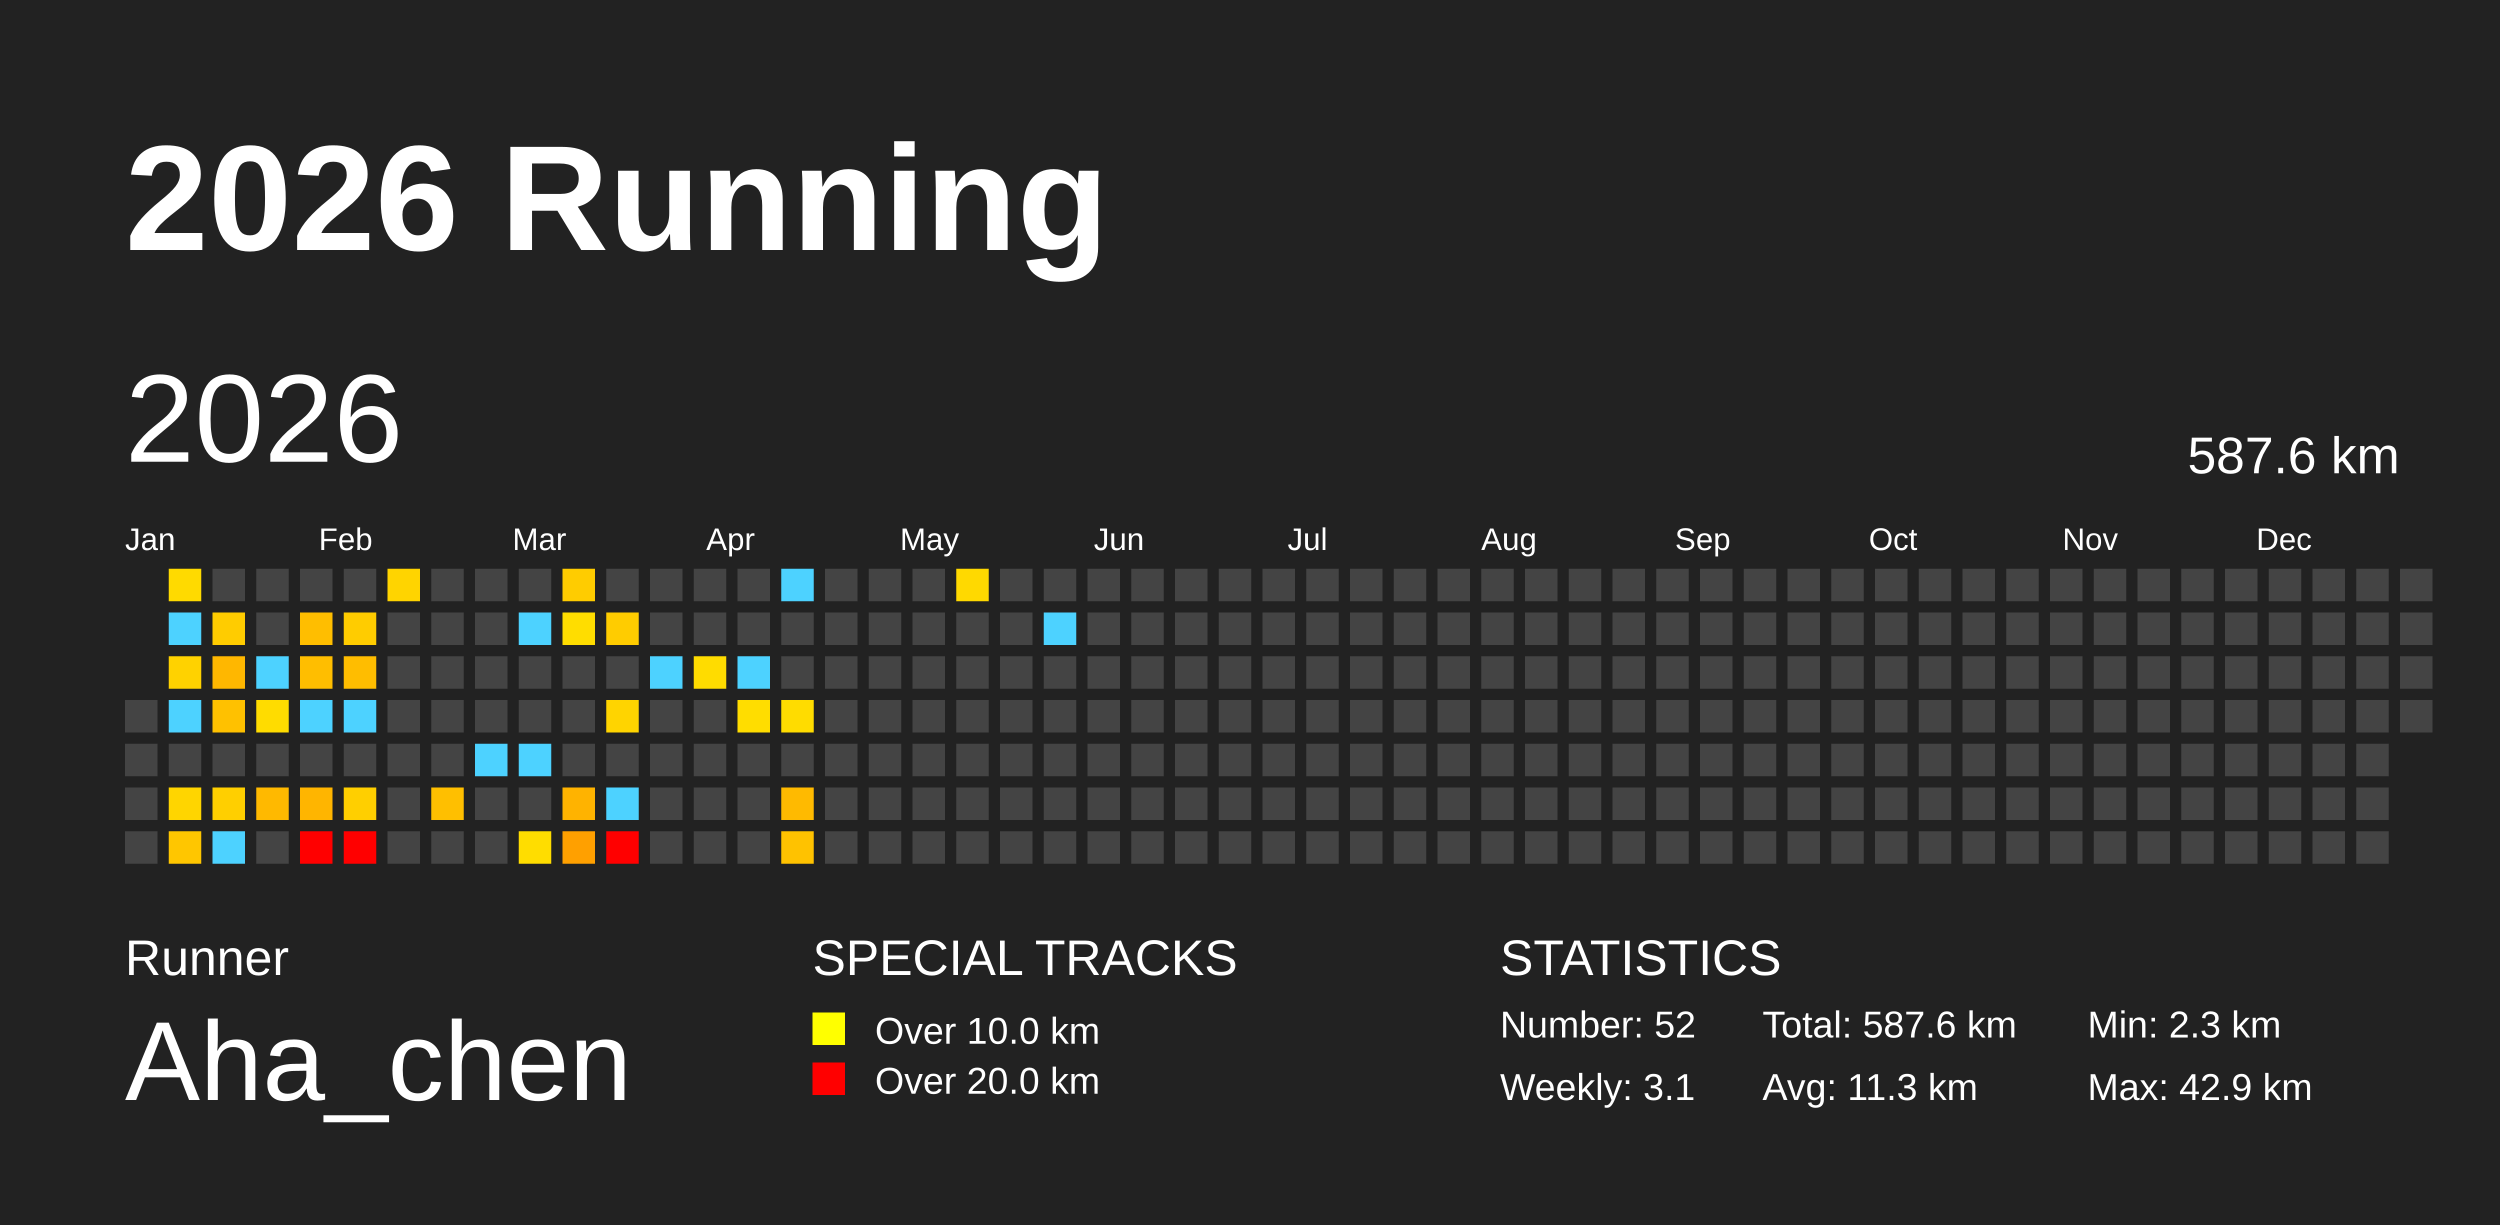
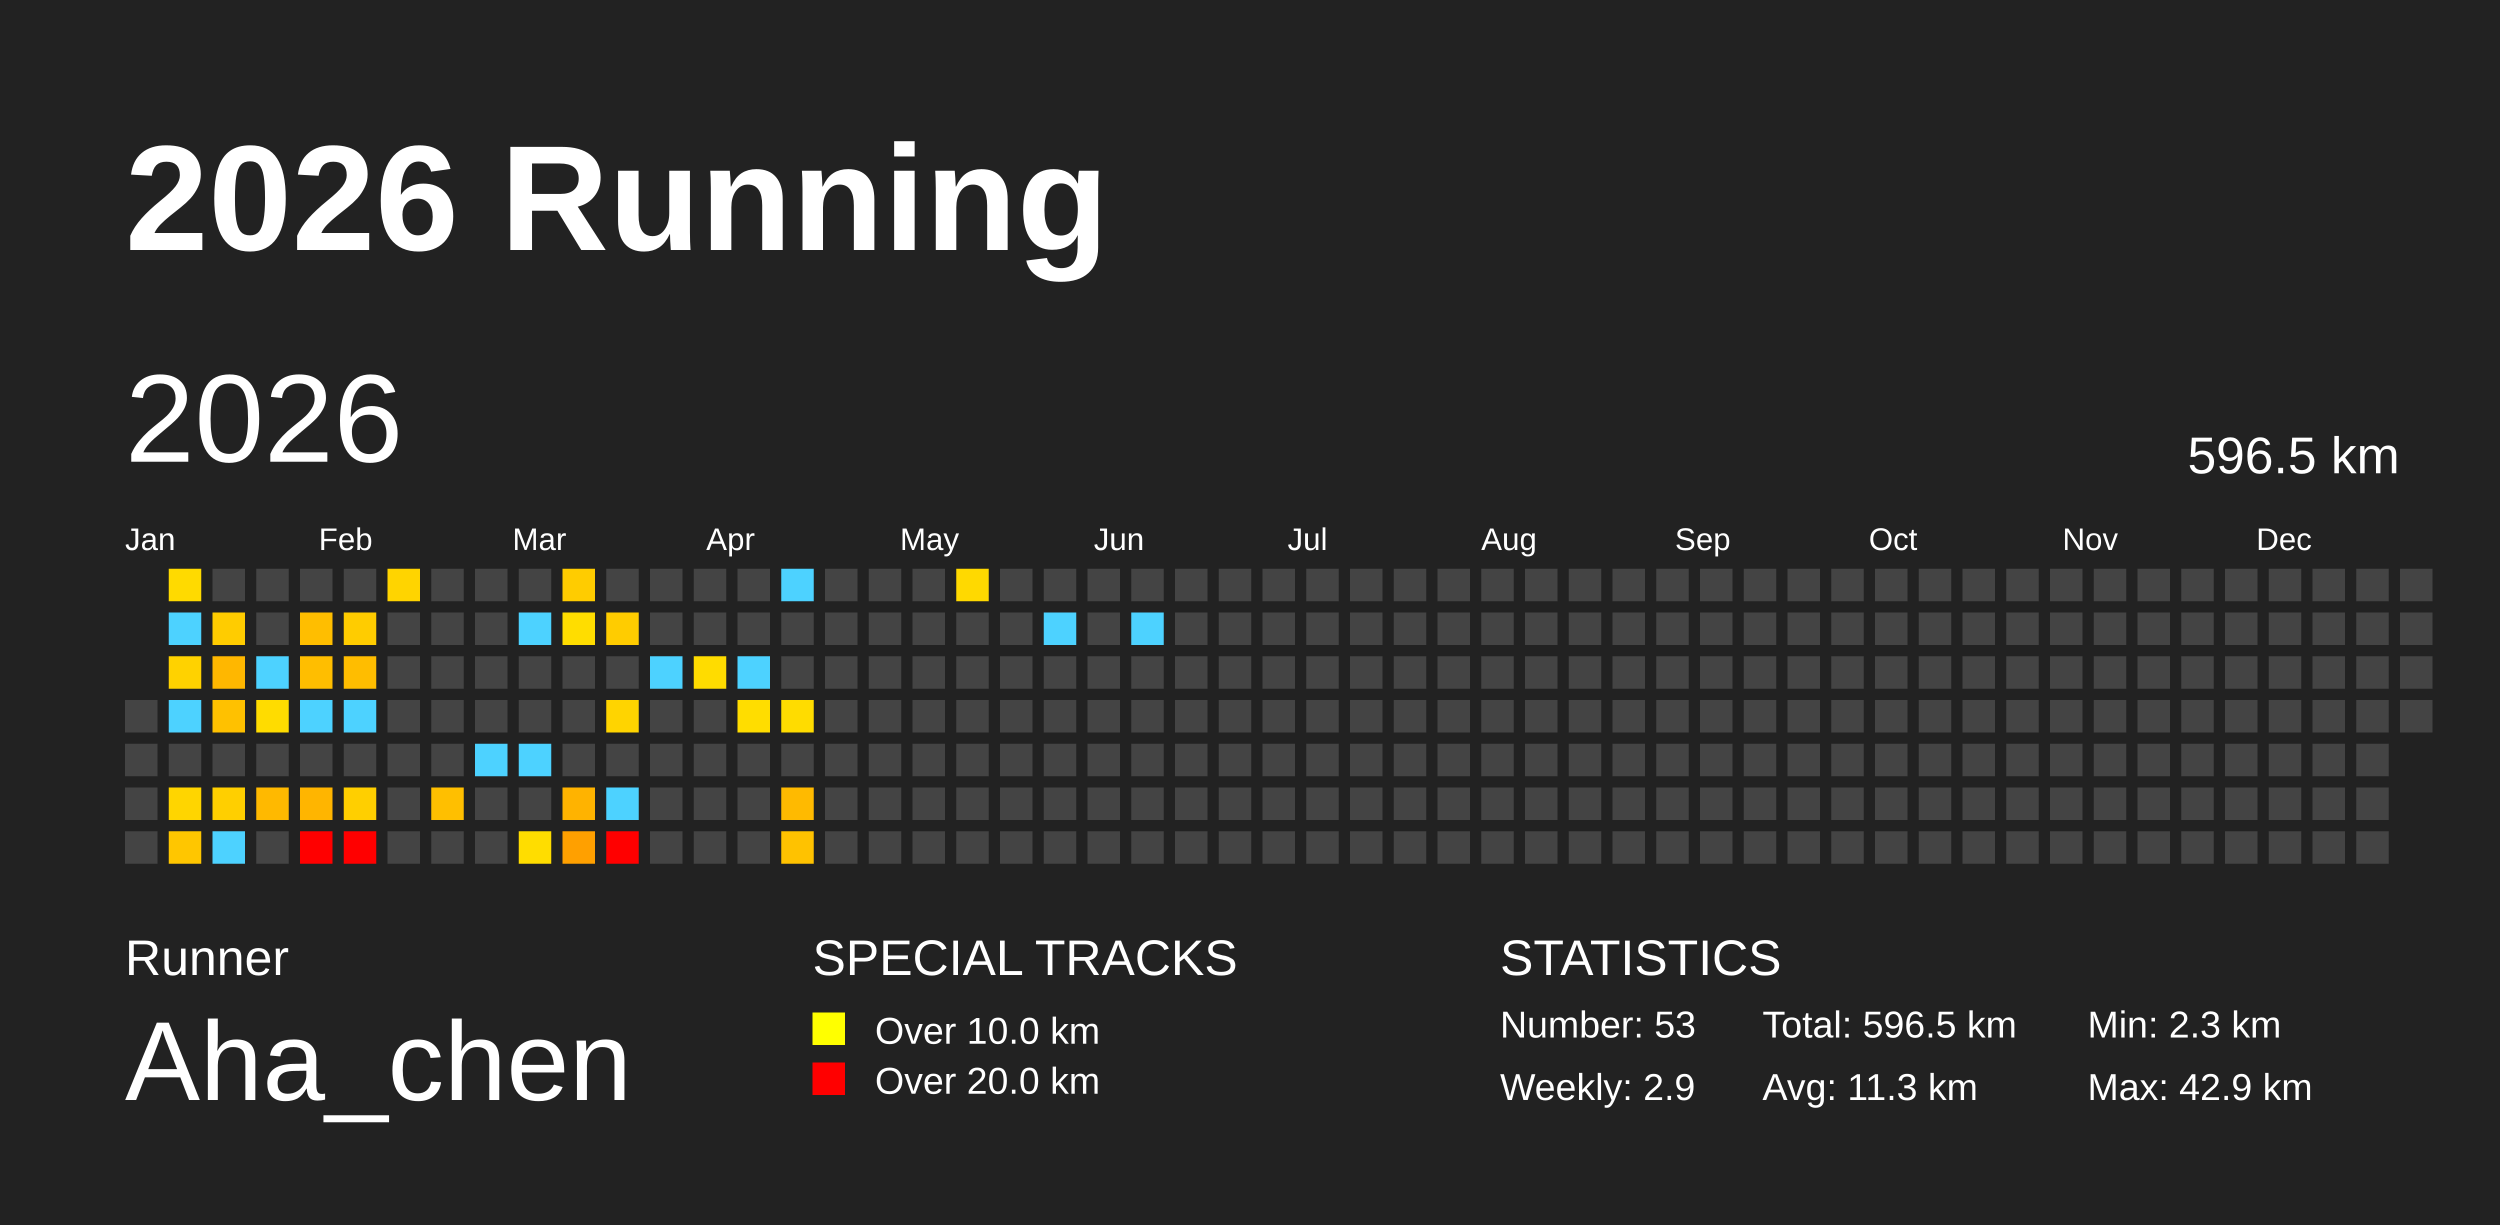
<svg xmlns="http://www.w3.org/2000/svg" baseProfile="full" height="98mm" version="1.1" viewBox="0,0,200,98" width="200mm">
  <defs />
  <rect fill="#222222" height="98" width="200" x="0" y="0" />
  <text fill="#FFFFFF" style="font-size:12px; font-family:Arial; font-weight:bold;" x="10" y="20">2026 Running</text>
  <text fill="#FFFFFF" style="font-size:4px; font-family:Arial" x="10" y="78">Runner</text>
  <text fill="#FFFFFF" style="font-size:9px; font-family:Arial" x="10" y="88">Aha_chen</text>
  <text fill="#FFFFFF" style="font-size:4px; font-family:Arial" x="65" y="78">SPECIAL TRACKS</text>
  <rect fill="yellow" height="2.6" width="2.6" x="65" y="81" />
  <text fill="#FFFFFF" style="font-size:3px; font-family:Arial" x="70" y="83.5">Over 10.0 km</text>
  <rect fill="red" height="2.6" width="2.6" x="65" y="85" />
  <text fill="#FFFFFF" style="font-size:3px; font-family:Arial" x="70" y="87.5">Over 20.0 km</text>
  <text fill="#FFFFFF" style="font-size:4px; font-family:Arial" x="120" y="78">STATISTICS</text>
-   <text fill="#FFFFFF" style="font-size:3px; font-family:Arial" x="120" y="83">Number: 52</text>
-   <text fill="#FFFFFF" style="font-size:3px; font-family:Arial" x="120" y="88">Weekly: 3.1</text>
-   <text fill="#FFFFFF" style="font-size:3px; font-family:Arial" x="141" y="83">Total: 587.6 km</text>
+   <text fill="#FFFFFF" style="font-size:3px; font-family:Arial" x="120" y="83">Number: 53</text>
+   <text fill="#FFFFFF" style="font-size:3px; font-family:Arial" x="120" y="88">Weekly: 2.9</text>
+   <text fill="#FFFFFF" style="font-size:3px; font-family:Arial" x="141" y="83">Total: 596.5 km</text>
  <text fill="#FFFFFF" style="font-size:3px; font-family:Arial" x="141" y="88">Avg: 11.3 km</text>
  <text fill="#FFFFFF" style="font-size:3px; font-family:Arial" x="167" y="83">Min: 2.3 km</text>
  <text fill="#FFFFFF" style="font-size:3px; font-family:Arial" x="167" y="88">Max: 42.9 km</text>
  <text dominant-baseline="hanging" fill="#FFFFFF" style="font-size:10.0px; font-family:Arial;" x="10" y="30">2026</text>
-   <text dominant-baseline="hanging" fill="#FFFFFF" style="font-size:4.125px; font-family:Arial;" x="175" y="35">587.6 km</text>
+   <text dominant-baseline="hanging" fill="#FFFFFF" style="font-size:4.125px; font-family:Arial;" x="175" y="35">596.5 km</text>
  <text fill="#FFFFFF" style="font-size:2.5px; font-family:Arial" x="10.0" y="44">Jan</text>
  <text fill="#FFFFFF" style="font-size:2.5px; font-family:Arial" x="25.5" y="44">Feb</text>
  <text fill="#FFFFFF" style="font-size:2.5px; font-family:Arial" x="41.0" y="44">Mar</text>
  <text fill="#FFFFFF" style="font-size:2.5px; font-family:Arial" x="56.5" y="44">Apr</text>
  <text fill="#FFFFFF" style="font-size:2.5px; font-family:Arial" x="72.0" y="44">May</text>
  <text fill="#FFFFFF" style="font-size:2.5px; font-family:Arial" x="87.5" y="44">Jun</text>
  <text fill="#FFFFFF" style="font-size:2.5px; font-family:Arial" x="103.0" y="44">Jul</text>
  <text fill="#FFFFFF" style="font-size:2.5px; font-family:Arial" x="118.5" y="44">Aug</text>
  <text fill="#FFFFFF" style="font-size:2.5px; font-family:Arial" x="134.0" y="44">Sep</text>
  <text fill="#FFFFFF" style="font-size:2.5px; font-family:Arial" x="149.5" y="44">Oct</text>
  <text fill="#FFFFFF" style="font-size:2.5px; font-family:Arial" x="165.0" y="44">Nov</text>
  <text fill="#FFFFFF" style="font-size:2.5px; font-family:Arial" x="180.5" y="44">Dec</text>
  <rect fill="#444444" height="2.6" width="2.6" x="10.0" y="56.0" />
  <rect fill="#444444" height="2.6" width="2.6" x="10.0" y="59.5" />
  <rect fill="#444444" height="2.6" width="2.6" x="10.0" y="63.0" />
  <rect fill="#444444" height="2.6" width="2.6" x="10.0" y="66.5" />
  <rect fill="#ffda00" height="2.6" width="2.6" x="13.5" y="45.5" />
  <rect fill="#4dd2ff" height="2.6" width="2.6" x="13.5" y="49.0" />
  <rect fill="#ffd200" height="2.6" width="2.6" x="13.5" y="52.5" />
  <rect fill="#4dd2ff" height="2.6" width="2.6" x="13.5" y="56.0" />
  <rect fill="#444444" height="2.6" width="2.6" x="13.5" y="59.5" />
  <rect fill="#ffd500" height="2.6" width="2.6" x="13.5" y="63.0" />
  <rect fill="#ffc600" height="2.6" width="2.6" x="13.5" y="66.5" />
  <rect fill="#444444" height="2.6" width="2.6" x="17.0" y="45.5" />
  <rect fill="#ffcc00" height="2.6" width="2.6" x="17.0" y="49.0" />
  <rect fill="#ffb700" height="2.6" width="2.6" x="17.0" y="52.5" />
  <rect fill="#ffc100" height="2.6" width="2.6" x="17.0" y="56.0" />
  <rect fill="#444444" height="2.6" width="2.6" x="17.0" y="59.5" />
  <rect fill="#ffcf00" height="2.6" width="2.6" x="17.0" y="63.0" />
  <rect fill="#4dd2ff" height="2.6" width="2.6" x="17.0" y="66.5" />
  <rect fill="#444444" height="2.6" width="2.6" x="20.5" y="45.5" />
  <rect fill="#444444" height="2.6" width="2.6" x="20.5" y="49.0" />
  <rect fill="#4dd2ff" height="2.6" width="2.6" x="20.5" y="52.5" />
  <rect fill="#ffdc00" height="2.6" width="2.6" x="20.5" y="56.0" />
  <rect fill="#444444" height="2.6" width="2.6" x="20.5" y="59.5" />
  <rect fill="#ffb900" height="2.6" width="2.6" x="20.5" y="63.0" />
  <rect fill="#444444" height="2.6" width="2.6" x="20.5" y="66.5" />
  <rect fill="#444444" height="2.6" width="2.6" x="24.0" y="45.5" />
  <rect fill="#ffbe00" height="2.6" width="2.6" x="24.0" y="49.0" />
  <rect fill="#ffbe00" height="2.6" width="2.6" x="24.0" y="52.5" />
  <rect fill="#4dd2ff" height="2.6" width="2.6" x="24.0" y="56.0" />
  <rect fill="#444444" height="2.6" width="2.6" x="24.0" y="59.5" />
  <rect fill="#ffb500" height="2.6" width="2.6" x="24.0" y="63.0" />
  <rect fill="red" height="2.6" width="2.6" x="24.0" y="66.5" />
  <rect fill="#444444" height="2.6" width="2.6" x="27.5" y="45.5" />
  <rect fill="#ffcc00" height="2.6" width="2.6" x="27.5" y="49.0" />
  <rect fill="#ffbd00" height="2.6" width="2.6" x="27.5" y="52.5" />
  <rect fill="#4dd2ff" height="2.6" width="2.6" x="27.5" y="56.0" />
  <rect fill="#444444" height="2.6" width="2.6" x="27.5" y="59.5" />
  <rect fill="#ffcf00" height="2.6" width="2.6" x="27.5" y="63.0" />
  <rect fill="red" height="2.6" width="2.6" x="27.5" y="66.5" />
  <rect fill="#ffd400" height="2.6" width="2.6" x="31.0" y="45.5" />
  <rect fill="#444444" height="2.6" width="2.6" x="31.0" y="49.0" />
  <rect fill="#444444" height="2.6" width="2.6" x="31.0" y="52.5" />
  <rect fill="#444444" height="2.6" width="2.6" x="31.0" y="56.0" />
  <rect fill="#444444" height="2.6" width="2.6" x="31.0" y="59.5" />
  <rect fill="#444444" height="2.6" width="2.6" x="31.0" y="63.0" />
  <rect fill="#444444" height="2.6" width="2.6" x="31.0" y="66.5" />
  <rect fill="#444444" height="2.6" width="2.6" x="34.5" y="45.5" />
  <rect fill="#444444" height="2.6" width="2.6" x="34.5" y="49.0" />
  <rect fill="#444444" height="2.6" width="2.6" x="34.5" y="52.5" />
  <rect fill="#444444" height="2.6" width="2.6" x="34.5" y="56.0" />
  <rect fill="#444444" height="2.6" width="2.6" x="34.5" y="59.5" />
  <rect fill="#ffbf00" height="2.6" width="2.6" x="34.5" y="63.0" />
  <rect fill="#444444" height="2.6" width="2.6" x="34.5" y="66.5" />
  <rect fill="#444444" height="2.6" width="2.6" x="38.0" y="45.5" />
  <rect fill="#444444" height="2.6" width="2.6" x="38.0" y="49.0" />
  <rect fill="#444444" height="2.6" width="2.6" x="38.0" y="52.5" />
  <rect fill="#444444" height="2.6" width="2.6" x="38.0" y="56.0" />
  <rect fill="#4dd2ff" height="2.6" width="2.6" x="38.0" y="59.5" />
  <rect fill="#444444" height="2.6" width="2.6" x="38.0" y="63.0" />
  <rect fill="#444444" height="2.6" width="2.6" x="38.0" y="66.5" />
  <rect fill="#444444" height="2.6" width="2.6" x="41.5" y="45.5" />
  <rect fill="#4dd2ff" height="2.6" width="2.6" x="41.5" y="49.0" />
  <rect fill="#444444" height="2.6" width="2.6" x="41.5" y="52.5" />
  <rect fill="#444444" height="2.6" width="2.6" x="41.5" y="56.0" />
  <rect fill="#4dd2ff" height="2.6" width="2.6" x="41.5" y="59.5" />
  <rect fill="#444444" height="2.6" width="2.6" x="41.5" y="63.0" />
  <rect fill="#ffdd00" height="2.6" width="2.6" x="41.5" y="66.5" />
  <rect fill="#ffcc00" height="2.6" width="2.6" x="45.0" y="45.5" />
  <rect fill="#ffdd00" height="2.6" width="2.6" x="45.0" y="49.0" />
  <rect fill="#444444" height="2.6" width="2.6" x="45.0" y="52.5" />
  <rect fill="#444444" height="2.6" width="2.6" x="45.0" y="56.0" />
  <rect fill="#444444" height="2.6" width="2.6" x="45.0" y="59.5" />
  <rect fill="#ffb300" height="2.6" width="2.6" x="45.0" y="63.0" />
  <rect fill="#ffa000" height="2.6" width="2.6" x="45.0" y="66.5" />
  <rect fill="#444444" height="2.6" width="2.6" x="48.5" y="45.5" />
  <rect fill="#ffcc00" height="2.6" width="2.6" x="48.5" y="49.0" />
  <rect fill="#444444" height="2.6" width="2.6" x="48.5" y="52.5" />
  <rect fill="#ffd400" height="2.6" width="2.6" x="48.5" y="56.0" />
  <rect fill="#444444" height="2.6" width="2.6" x="48.5" y="59.5" />
  <rect fill="#4dd2ff" height="2.6" width="2.6" x="48.5" y="63.0" />
  <rect fill="red" height="2.6" width="2.6" x="48.5" y="66.5" />
  <rect fill="#444444" height="2.6" width="2.6" x="52.0" y="45.5" />
  <rect fill="#444444" height="2.6" width="2.6" x="52.0" y="49.0" />
  <rect fill="#4dd2ff" height="2.6" width="2.6" x="52.0" y="52.5" />
  <rect fill="#444444" height="2.6" width="2.6" x="52.0" y="56.0" />
  <rect fill="#444444" height="2.6" width="2.6" x="52.0" y="59.5" />
  <rect fill="#444444" height="2.6" width="2.6" x="52.0" y="63.0" />
  <rect fill="#444444" height="2.6" width="2.6" x="52.0" y="66.5" />
  <rect fill="#444444" height="2.6" width="2.6" x="55.5" y="45.5" />
  <rect fill="#444444" height="2.6" width="2.6" x="55.5" y="49.0" />
  <rect fill="#ffdc00" height="2.6" width="2.6" x="55.5" y="52.5" />
  <rect fill="#444444" height="2.6" width="2.6" x="55.5" y="56.0" />
  <rect fill="#444444" height="2.6" width="2.6" x="55.5" y="59.5" />
  <rect fill="#444444" height="2.6" width="2.6" x="55.5" y="63.0" />
  <rect fill="#444444" height="2.6" width="2.6" x="55.5" y="66.5" />
  <rect fill="#444444" height="2.6" width="2.6" x="59.0" y="45.5" />
  <rect fill="#444444" height="2.6" width="2.6" x="59.0" y="49.0" />
  <rect fill="#4dd2ff" height="2.6" width="2.6" x="59.0" y="52.5" />
  <rect fill="#ffdd00" height="2.6" width="2.6" x="59.0" y="56.0" />
  <rect fill="#444444" height="2.6" width="2.6" x="59.0" y="59.5" />
  <rect fill="#444444" height="2.6" width="2.6" x="59.0" y="63.0" />
  <rect fill="#444444" height="2.6" width="2.6" x="59.0" y="66.5" />
  <rect fill="#4dd2ff" height="2.6" width="2.6" x="62.5" y="45.5" />
  <rect fill="#444444" height="2.6" width="2.6" x="62.5" y="49.0" />
  <rect fill="#444444" height="2.6" width="2.6" x="62.5" y="52.5" />
  <rect fill="#ffdc00" height="2.6" width="2.6" x="62.5" y="56.0" />
  <rect fill="#444444" height="2.6" width="2.6" x="62.5" y="59.5" />
  <rect fill="#ffba00" height="2.6" width="2.6" x="62.5" y="63.0" />
  <rect fill="#ffc200" height="2.6" width="2.6" x="62.5" y="66.5" />
  <rect fill="#444444" height="2.6" width="2.6" x="66.0" y="45.5" />
  <rect fill="#444444" height="2.6" width="2.6" x="66.0" y="49.0" />
  <rect fill="#444444" height="2.6" width="2.6" x="66.0" y="52.5" />
  <rect fill="#444444" height="2.6" width="2.6" x="66.0" y="56.0" />
  <rect fill="#444444" height="2.6" width="2.6" x="66.0" y="59.5" />
  <rect fill="#444444" height="2.6" width="2.6" x="66.0" y="63.0" />
  <rect fill="#444444" height="2.6" width="2.6" x="66.0" y="66.5" />
  <rect fill="#444444" height="2.6" width="2.6" x="69.5" y="45.5" />
  <rect fill="#444444" height="2.6" width="2.6" x="69.5" y="49.0" />
  <rect fill="#444444" height="2.6" width="2.6" x="69.5" y="52.5" />
  <rect fill="#444444" height="2.6" width="2.6" x="69.5" y="56.0" />
  <rect fill="#444444" height="2.6" width="2.6" x="69.5" y="59.5" />
  <rect fill="#444444" height="2.6" width="2.6" x="69.5" y="63.0" />
  <rect fill="#444444" height="2.6" width="2.6" x="69.5" y="66.5" />
  <rect fill="#444444" height="2.6" width="2.6" x="73.0" y="45.5" />
  <rect fill="#444444" height="2.6" width="2.6" x="73.0" y="49.0" />
  <rect fill="#444444" height="2.6" width="2.6" x="73.0" y="52.5" />
  <rect fill="#444444" height="2.6" width="2.6" x="73.0" y="56.0" />
  <rect fill="#444444" height="2.6" width="2.6" x="73.0" y="59.5" />
  <rect fill="#444444" height="2.6" width="2.6" x="73.0" y="63.0" />
  <rect fill="#444444" height="2.6" width="2.6" x="73.0" y="66.5" />
  <rect fill="#ffd900" height="2.6" width="2.6" x="76.5" y="45.5" />
  <rect fill="#444444" height="2.6" width="2.6" x="76.5" y="49.0" />
  <rect fill="#444444" height="2.6" width="2.6" x="76.5" y="52.5" />
  <rect fill="#444444" height="2.6" width="2.6" x="76.5" y="56.0" />
  <rect fill="#444444" height="2.6" width="2.6" x="76.5" y="59.5" />
  <rect fill="#444444" height="2.6" width="2.6" x="76.5" y="63.0" />
  <rect fill="#444444" height="2.6" width="2.6" x="76.5" y="66.5" />
  <rect fill="#444444" height="2.6" width="2.6" x="80.0" y="45.5" />
  <rect fill="#444444" height="2.6" width="2.6" x="80.0" y="49.0" />
  <rect fill="#444444" height="2.6" width="2.6" x="80.0" y="52.5" />
  <rect fill="#444444" height="2.6" width="2.6" x="80.0" y="56.0" />
  <rect fill="#444444" height="2.6" width="2.6" x="80.0" y="59.5" />
  <rect fill="#444444" height="2.6" width="2.6" x="80.0" y="63.0" />
  <rect fill="#444444" height="2.6" width="2.6" x="80.0" y="66.5" />
  <rect fill="#444444" height="2.6" width="2.6" x="83.5" y="45.5" />
  <rect fill="#4dd2ff" height="2.6" width="2.6" x="83.5" y="49.0" />
  <rect fill="#444444" height="2.6" width="2.6" x="83.5" y="52.5" />
  <rect fill="#444444" height="2.6" width="2.6" x="83.5" y="56.0" />
  <rect fill="#444444" height="2.6" width="2.6" x="83.5" y="59.5" />
  <rect fill="#444444" height="2.6" width="2.6" x="83.5" y="63.0" />
  <rect fill="#444444" height="2.6" width="2.6" x="83.5" y="66.5" />
  <rect fill="#444444" height="2.6" width="2.6" x="87.0" y="45.5" />
  <rect fill="#444444" height="2.6" width="2.6" x="87.0" y="49.0" />
  <rect fill="#444444" height="2.6" width="2.6" x="87.0" y="52.5" />
  <rect fill="#444444" height="2.6" width="2.6" x="87.0" y="56.0" />
  <rect fill="#444444" height="2.6" width="2.6" x="87.0" y="59.5" />
  <rect fill="#444444" height="2.6" width="2.6" x="87.0" y="63.0" />
  <rect fill="#444444" height="2.6" width="2.6" x="87.0" y="66.5" />
  <rect fill="#444444" height="2.6" width="2.6" x="90.5" y="45.5" />
-   <rect fill="#444444" height="2.6" width="2.6" x="90.5" y="49.0" />
+   <rect fill="#4dd2ff" height="2.6" width="2.6" x="90.5" y="49.0" />
  <rect fill="#444444" height="2.6" width="2.6" x="90.5" y="52.5" />
  <rect fill="#444444" height="2.6" width="2.6" x="90.5" y="56.0" />
  <rect fill="#444444" height="2.6" width="2.6" x="90.5" y="59.5" />
  <rect fill="#444444" height="2.6" width="2.6" x="90.5" y="63.0" />
  <rect fill="#444444" height="2.6" width="2.6" x="90.5" y="66.5" />
  <rect fill="#444444" height="2.6" width="2.6" x="94.0" y="45.5" />
  <rect fill="#444444" height="2.6" width="2.6" x="94.0" y="49.0" />
  <rect fill="#444444" height="2.6" width="2.6" x="94.0" y="52.5" />
  <rect fill="#444444" height="2.6" width="2.6" x="94.0" y="56.0" />
  <rect fill="#444444" height="2.6" width="2.6" x="94.0" y="59.5" />
  <rect fill="#444444" height="2.6" width="2.6" x="94.0" y="63.0" />
  <rect fill="#444444" height="2.6" width="2.6" x="94.0" y="66.5" />
  <rect fill="#444444" height="2.6" width="2.6" x="97.5" y="45.5" />
  <rect fill="#444444" height="2.6" width="2.6" x="97.5" y="49.0" />
  <rect fill="#444444" height="2.6" width="2.6" x="97.5" y="52.5" />
  <rect fill="#444444" height="2.6" width="2.6" x="97.5" y="56.0" />
  <rect fill="#444444" height="2.6" width="2.6" x="97.5" y="59.5" />
  <rect fill="#444444" height="2.6" width="2.6" x="97.5" y="63.0" />
  <rect fill="#444444" height="2.6" width="2.6" x="97.5" y="66.5" />
  <rect fill="#444444" height="2.6" width="2.6" x="101.0" y="45.5" />
  <rect fill="#444444" height="2.6" width="2.6" x="101.0" y="49.0" />
  <rect fill="#444444" height="2.6" width="2.6" x="101.0" y="52.5" />
  <rect fill="#444444" height="2.6" width="2.6" x="101.0" y="56.0" />
  <rect fill="#444444" height="2.6" width="2.6" x="101.0" y="59.5" />
  <rect fill="#444444" height="2.6" width="2.6" x="101.0" y="63.0" />
  <rect fill="#444444" height="2.6" width="2.6" x="101.0" y="66.5" />
  <rect fill="#444444" height="2.6" width="2.6" x="104.5" y="45.5" />
  <rect fill="#444444" height="2.6" width="2.6" x="104.5" y="49.0" />
  <rect fill="#444444" height="2.6" width="2.6" x="104.5" y="52.5" />
  <rect fill="#444444" height="2.6" width="2.6" x="104.5" y="56.0" />
  <rect fill="#444444" height="2.6" width="2.6" x="104.5" y="59.5" />
  <rect fill="#444444" height="2.6" width="2.6" x="104.5" y="63.0" />
  <rect fill="#444444" height="2.6" width="2.6" x="104.5" y="66.5" />
  <rect fill="#444444" height="2.6" width="2.6" x="108.0" y="45.5" />
  <rect fill="#444444" height="2.6" width="2.6" x="108.0" y="49.0" />
  <rect fill="#444444" height="2.6" width="2.6" x="108.0" y="52.5" />
  <rect fill="#444444" height="2.6" width="2.6" x="108.0" y="56.0" />
  <rect fill="#444444" height="2.6" width="2.6" x="108.0" y="59.5" />
  <rect fill="#444444" height="2.6" width="2.6" x="108.0" y="63.0" />
  <rect fill="#444444" height="2.6" width="2.6" x="108.0" y="66.5" />
  <rect fill="#444444" height="2.6" width="2.6" x="111.5" y="45.5" />
  <rect fill="#444444" height="2.6" width="2.6" x="111.5" y="49.0" />
  <rect fill="#444444" height="2.6" width="2.6" x="111.5" y="52.5" />
  <rect fill="#444444" height="2.6" width="2.6" x="111.5" y="56.0" />
  <rect fill="#444444" height="2.6" width="2.6" x="111.5" y="59.5" />
  <rect fill="#444444" height="2.6" width="2.6" x="111.5" y="63.0" />
  <rect fill="#444444" height="2.6" width="2.6" x="111.5" y="66.5" />
  <rect fill="#444444" height="2.6" width="2.6" x="115.0" y="45.5" />
  <rect fill="#444444" height="2.6" width="2.6" x="115.0" y="49.0" />
  <rect fill="#444444" height="2.6" width="2.6" x="115.0" y="52.5" />
  <rect fill="#444444" height="2.6" width="2.6" x="115.0" y="56.0" />
  <rect fill="#444444" height="2.6" width="2.6" x="115.0" y="59.5" />
  <rect fill="#444444" height="2.6" width="2.6" x="115.0" y="63.0" />
  <rect fill="#444444" height="2.6" width="2.6" x="115.0" y="66.5" />
  <rect fill="#444444" height="2.6" width="2.6" x="118.5" y="45.5" />
  <rect fill="#444444" height="2.6" width="2.6" x="118.5" y="49.0" />
  <rect fill="#444444" height="2.6" width="2.6" x="118.5" y="52.5" />
  <rect fill="#444444" height="2.6" width="2.6" x="118.5" y="56.0" />
  <rect fill="#444444" height="2.6" width="2.6" x="118.5" y="59.5" />
  <rect fill="#444444" height="2.6" width="2.6" x="118.5" y="63.0" />
  <rect fill="#444444" height="2.6" width="2.6" x="118.5" y="66.5" />
  <rect fill="#444444" height="2.6" width="2.6" x="122.0" y="45.5" />
  <rect fill="#444444" height="2.6" width="2.6" x="122.0" y="49.0" />
  <rect fill="#444444" height="2.6" width="2.6" x="122.0" y="52.5" />
  <rect fill="#444444" height="2.6" width="2.6" x="122.0" y="56.0" />
  <rect fill="#444444" height="2.6" width="2.6" x="122.0" y="59.5" />
  <rect fill="#444444" height="2.6" width="2.6" x="122.0" y="63.0" />
  <rect fill="#444444" height="2.6" width="2.6" x="122.0" y="66.5" />
  <rect fill="#444444" height="2.6" width="2.6" x="125.5" y="45.5" />
  <rect fill="#444444" height="2.6" width="2.6" x="125.5" y="49.0" />
  <rect fill="#444444" height="2.6" width="2.6" x="125.5" y="52.5" />
  <rect fill="#444444" height="2.6" width="2.6" x="125.5" y="56.0" />
  <rect fill="#444444" height="2.6" width="2.6" x="125.5" y="59.5" />
  <rect fill="#444444" height="2.6" width="2.6" x="125.5" y="63.0" />
  <rect fill="#444444" height="2.6" width="2.6" x="125.5" y="66.5" />
  <rect fill="#444444" height="2.6" width="2.6" x="129.0" y="45.5" />
  <rect fill="#444444" height="2.6" width="2.6" x="129.0" y="49.0" />
  <rect fill="#444444" height="2.6" width="2.6" x="129.0" y="52.5" />
  <rect fill="#444444" height="2.6" width="2.6" x="129.0" y="56.0" />
  <rect fill="#444444" height="2.6" width="2.6" x="129.0" y="59.5" />
  <rect fill="#444444" height="2.6" width="2.6" x="129.0" y="63.0" />
  <rect fill="#444444" height="2.6" width="2.6" x="129.0" y="66.5" />
  <rect fill="#444444" height="2.6" width="2.6" x="132.5" y="45.5" />
  <rect fill="#444444" height="2.6" width="2.6" x="132.5" y="49.0" />
  <rect fill="#444444" height="2.6" width="2.6" x="132.5" y="52.5" />
  <rect fill="#444444" height="2.6" width="2.6" x="132.5" y="56.0" />
  <rect fill="#444444" height="2.6" width="2.6" x="132.5" y="59.5" />
  <rect fill="#444444" height="2.6" width="2.6" x="132.5" y="63.0" />
  <rect fill="#444444" height="2.6" width="2.6" x="132.5" y="66.5" />
  <rect fill="#444444" height="2.6" width="2.6" x="136.0" y="45.5" />
  <rect fill="#444444" height="2.6" width="2.6" x="136.0" y="49.0" />
  <rect fill="#444444" height="2.6" width="2.6" x="136.0" y="52.5" />
  <rect fill="#444444" height="2.6" width="2.6" x="136.0" y="56.0" />
  <rect fill="#444444" height="2.6" width="2.6" x="136.0" y="59.5" />
  <rect fill="#444444" height="2.6" width="2.6" x="136.0" y="63.0" />
  <rect fill="#444444" height="2.6" width="2.6" x="136.0" y="66.5" />
  <rect fill="#444444" height="2.6" width="2.6" x="139.5" y="45.5" />
  <rect fill="#444444" height="2.6" width="2.6" x="139.5" y="49.0" />
  <rect fill="#444444" height="2.6" width="2.6" x="139.5" y="52.5" />
  <rect fill="#444444" height="2.6" width="2.6" x="139.5" y="56.0" />
  <rect fill="#444444" height="2.6" width="2.6" x="139.5" y="59.5" />
  <rect fill="#444444" height="2.6" width="2.6" x="139.5" y="63.0" />
  <rect fill="#444444" height="2.6" width="2.6" x="139.5" y="66.5" />
  <rect fill="#444444" height="2.6" width="2.6" x="143.0" y="45.5" />
  <rect fill="#444444" height="2.6" width="2.6" x="143.0" y="49.0" />
  <rect fill="#444444" height="2.6" width="2.6" x="143.0" y="52.5" />
  <rect fill="#444444" height="2.6" width="2.6" x="143.0" y="56.0" />
  <rect fill="#444444" height="2.6" width="2.6" x="143.0" y="59.5" />
  <rect fill="#444444" height="2.6" width="2.6" x="143.0" y="63.0" />
  <rect fill="#444444" height="2.6" width="2.6" x="143.0" y="66.5" />
  <rect fill="#444444" height="2.6" width="2.6" x="146.5" y="45.5" />
  <rect fill="#444444" height="2.6" width="2.6" x="146.5" y="49.0" />
  <rect fill="#444444" height="2.6" width="2.6" x="146.5" y="52.5" />
  <rect fill="#444444" height="2.6" width="2.6" x="146.5" y="56.0" />
  <rect fill="#444444" height="2.6" width="2.6" x="146.5" y="59.5" />
  <rect fill="#444444" height="2.6" width="2.6" x="146.5" y="63.0" />
  <rect fill="#444444" height="2.6" width="2.6" x="146.5" y="66.5" />
  <rect fill="#444444" height="2.6" width="2.6" x="150.0" y="45.5" />
  <rect fill="#444444" height="2.6" width="2.6" x="150.0" y="49.0" />
  <rect fill="#444444" height="2.6" width="2.6" x="150.0" y="52.5" />
  <rect fill="#444444" height="2.6" width="2.6" x="150.0" y="56.0" />
  <rect fill="#444444" height="2.6" width="2.6" x="150.0" y="59.5" />
  <rect fill="#444444" height="2.6" width="2.6" x="150.0" y="63.0" />
  <rect fill="#444444" height="2.6" width="2.6" x="150.0" y="66.5" />
  <rect fill="#444444" height="2.6" width="2.6" x="153.5" y="45.5" />
  <rect fill="#444444" height="2.6" width="2.6" x="153.5" y="49.0" />
  <rect fill="#444444" height="2.6" width="2.6" x="153.5" y="52.5" />
  <rect fill="#444444" height="2.6" width="2.6" x="153.5" y="56.0" />
  <rect fill="#444444" height="2.6" width="2.6" x="153.5" y="59.5" />
  <rect fill="#444444" height="2.6" width="2.6" x="153.5" y="63.0" />
  <rect fill="#444444" height="2.6" width="2.6" x="153.5" y="66.5" />
  <rect fill="#444444" height="2.6" width="2.6" x="157.0" y="45.5" />
  <rect fill="#444444" height="2.6" width="2.6" x="157.0" y="49.0" />
  <rect fill="#444444" height="2.6" width="2.6" x="157.0" y="52.5" />
  <rect fill="#444444" height="2.6" width="2.6" x="157.0" y="56.0" />
  <rect fill="#444444" height="2.6" width="2.6" x="157.0" y="59.5" />
  <rect fill="#444444" height="2.6" width="2.6" x="157.0" y="63.0" />
  <rect fill="#444444" height="2.6" width="2.6" x="157.0" y="66.5" />
  <rect fill="#444444" height="2.6" width="2.6" x="160.5" y="45.5" />
  <rect fill="#444444" height="2.6" width="2.6" x="160.5" y="49.0" />
  <rect fill="#444444" height="2.6" width="2.6" x="160.5" y="52.5" />
  <rect fill="#444444" height="2.6" width="2.6" x="160.5" y="56.0" />
  <rect fill="#444444" height="2.6" width="2.6" x="160.5" y="59.5" />
  <rect fill="#444444" height="2.6" width="2.6" x="160.5" y="63.0" />
  <rect fill="#444444" height="2.6" width="2.6" x="160.5" y="66.5" />
  <rect fill="#444444" height="2.6" width="2.6" x="164.0" y="45.5" />
  <rect fill="#444444" height="2.6" width="2.6" x="164.0" y="49.0" />
  <rect fill="#444444" height="2.6" width="2.6" x="164.0" y="52.5" />
  <rect fill="#444444" height="2.6" width="2.6" x="164.0" y="56.0" />
  <rect fill="#444444" height="2.6" width="2.6" x="164.0" y="59.5" />
  <rect fill="#444444" height="2.6" width="2.6" x="164.0" y="63.0" />
  <rect fill="#444444" height="2.6" width="2.6" x="164.0" y="66.5" />
  <rect fill="#444444" height="2.6" width="2.6" x="167.5" y="45.5" />
  <rect fill="#444444" height="2.6" width="2.6" x="167.5" y="49.0" />
  <rect fill="#444444" height="2.6" width="2.6" x="167.5" y="52.5" />
  <rect fill="#444444" height="2.6" width="2.6" x="167.5" y="56.0" />
  <rect fill="#444444" height="2.6" width="2.6" x="167.5" y="59.5" />
  <rect fill="#444444" height="2.6" width="2.6" x="167.5" y="63.0" />
  <rect fill="#444444" height="2.6" width="2.6" x="167.5" y="66.5" />
  <rect fill="#444444" height="2.6" width="2.6" x="171.0" y="45.5" />
  <rect fill="#444444" height="2.6" width="2.6" x="171.0" y="49.0" />
  <rect fill="#444444" height="2.6" width="2.6" x="171.0" y="52.5" />
  <rect fill="#444444" height="2.6" width="2.6" x="171.0" y="56.0" />
  <rect fill="#444444" height="2.6" width="2.6" x="171.0" y="59.5" />
  <rect fill="#444444" height="2.6" width="2.6" x="171.0" y="63.0" />
  <rect fill="#444444" height="2.6" width="2.6" x="171.0" y="66.5" />
  <rect fill="#444444" height="2.6" width="2.6" x="174.5" y="45.5" />
  <rect fill="#444444" height="2.6" width="2.6" x="174.5" y="49.0" />
  <rect fill="#444444" height="2.6" width="2.6" x="174.5" y="52.5" />
  <rect fill="#444444" height="2.6" width="2.6" x="174.5" y="56.0" />
  <rect fill="#444444" height="2.6" width="2.6" x="174.5" y="59.5" />
  <rect fill="#444444" height="2.6" width="2.6" x="174.5" y="63.0" />
  <rect fill="#444444" height="2.6" width="2.6" x="174.5" y="66.5" />
  <rect fill="#444444" height="2.6" width="2.6" x="178.0" y="45.5" />
  <rect fill="#444444" height="2.6" width="2.6" x="178.0" y="49.0" />
  <rect fill="#444444" height="2.6" width="2.6" x="178.0" y="52.5" />
  <rect fill="#444444" height="2.6" width="2.6" x="178.0" y="56.0" />
  <rect fill="#444444" height="2.6" width="2.6" x="178.0" y="59.5" />
  <rect fill="#444444" height="2.6" width="2.6" x="178.0" y="63.0" />
  <rect fill="#444444" height="2.6" width="2.6" x="178.0" y="66.5" />
  <rect fill="#444444" height="2.6" width="2.6" x="181.5" y="45.5" />
  <rect fill="#444444" height="2.6" width="2.6" x="181.5" y="49.0" />
  <rect fill="#444444" height="2.6" width="2.6" x="181.5" y="52.5" />
  <rect fill="#444444" height="2.6" width="2.6" x="181.5" y="56.0" />
  <rect fill="#444444" height="2.6" width="2.6" x="181.5" y="59.5" />
  <rect fill="#444444" height="2.6" width="2.6" x="181.5" y="63.0" />
  <rect fill="#444444" height="2.6" width="2.6" x="181.5" y="66.5" />
  <rect fill="#444444" height="2.6" width="2.6" x="185.0" y="45.5" />
  <rect fill="#444444" height="2.6" width="2.6" x="185.0" y="49.0" />
  <rect fill="#444444" height="2.6" width="2.6" x="185.0" y="52.5" />
  <rect fill="#444444" height="2.6" width="2.6" x="185.0" y="56.0" />
  <rect fill="#444444" height="2.6" width="2.6" x="185.0" y="59.5" />
  <rect fill="#444444" height="2.6" width="2.6" x="185.0" y="63.0" />
  <rect fill="#444444" height="2.6" width="2.6" x="185.0" y="66.5" />
  <rect fill="#444444" height="2.6" width="2.6" x="188.5" y="45.5" />
  <rect fill="#444444" height="2.6" width="2.6" x="188.5" y="49.0" />
  <rect fill="#444444" height="2.6" width="2.6" x="188.5" y="52.5" />
  <rect fill="#444444" height="2.6" width="2.6" x="188.5" y="56.0" />
  <rect fill="#444444" height="2.6" width="2.6" x="188.5" y="59.5" />
  <rect fill="#444444" height="2.6" width="2.6" x="188.5" y="63.0" />
  <rect fill="#444444" height="2.6" width="2.6" x="188.5" y="66.5" />
  <rect fill="#444444" height="2.6" width="2.6" x="192.0" y="45.5" />
  <rect fill="#444444" height="2.6" width="2.6" x="192.0" y="49.0" />
  <rect fill="#444444" height="2.6" width="2.6" x="192.0" y="52.5" />
  <rect fill="#444444" height="2.6" width="2.6" x="192.0" y="56.0" />
</svg>
